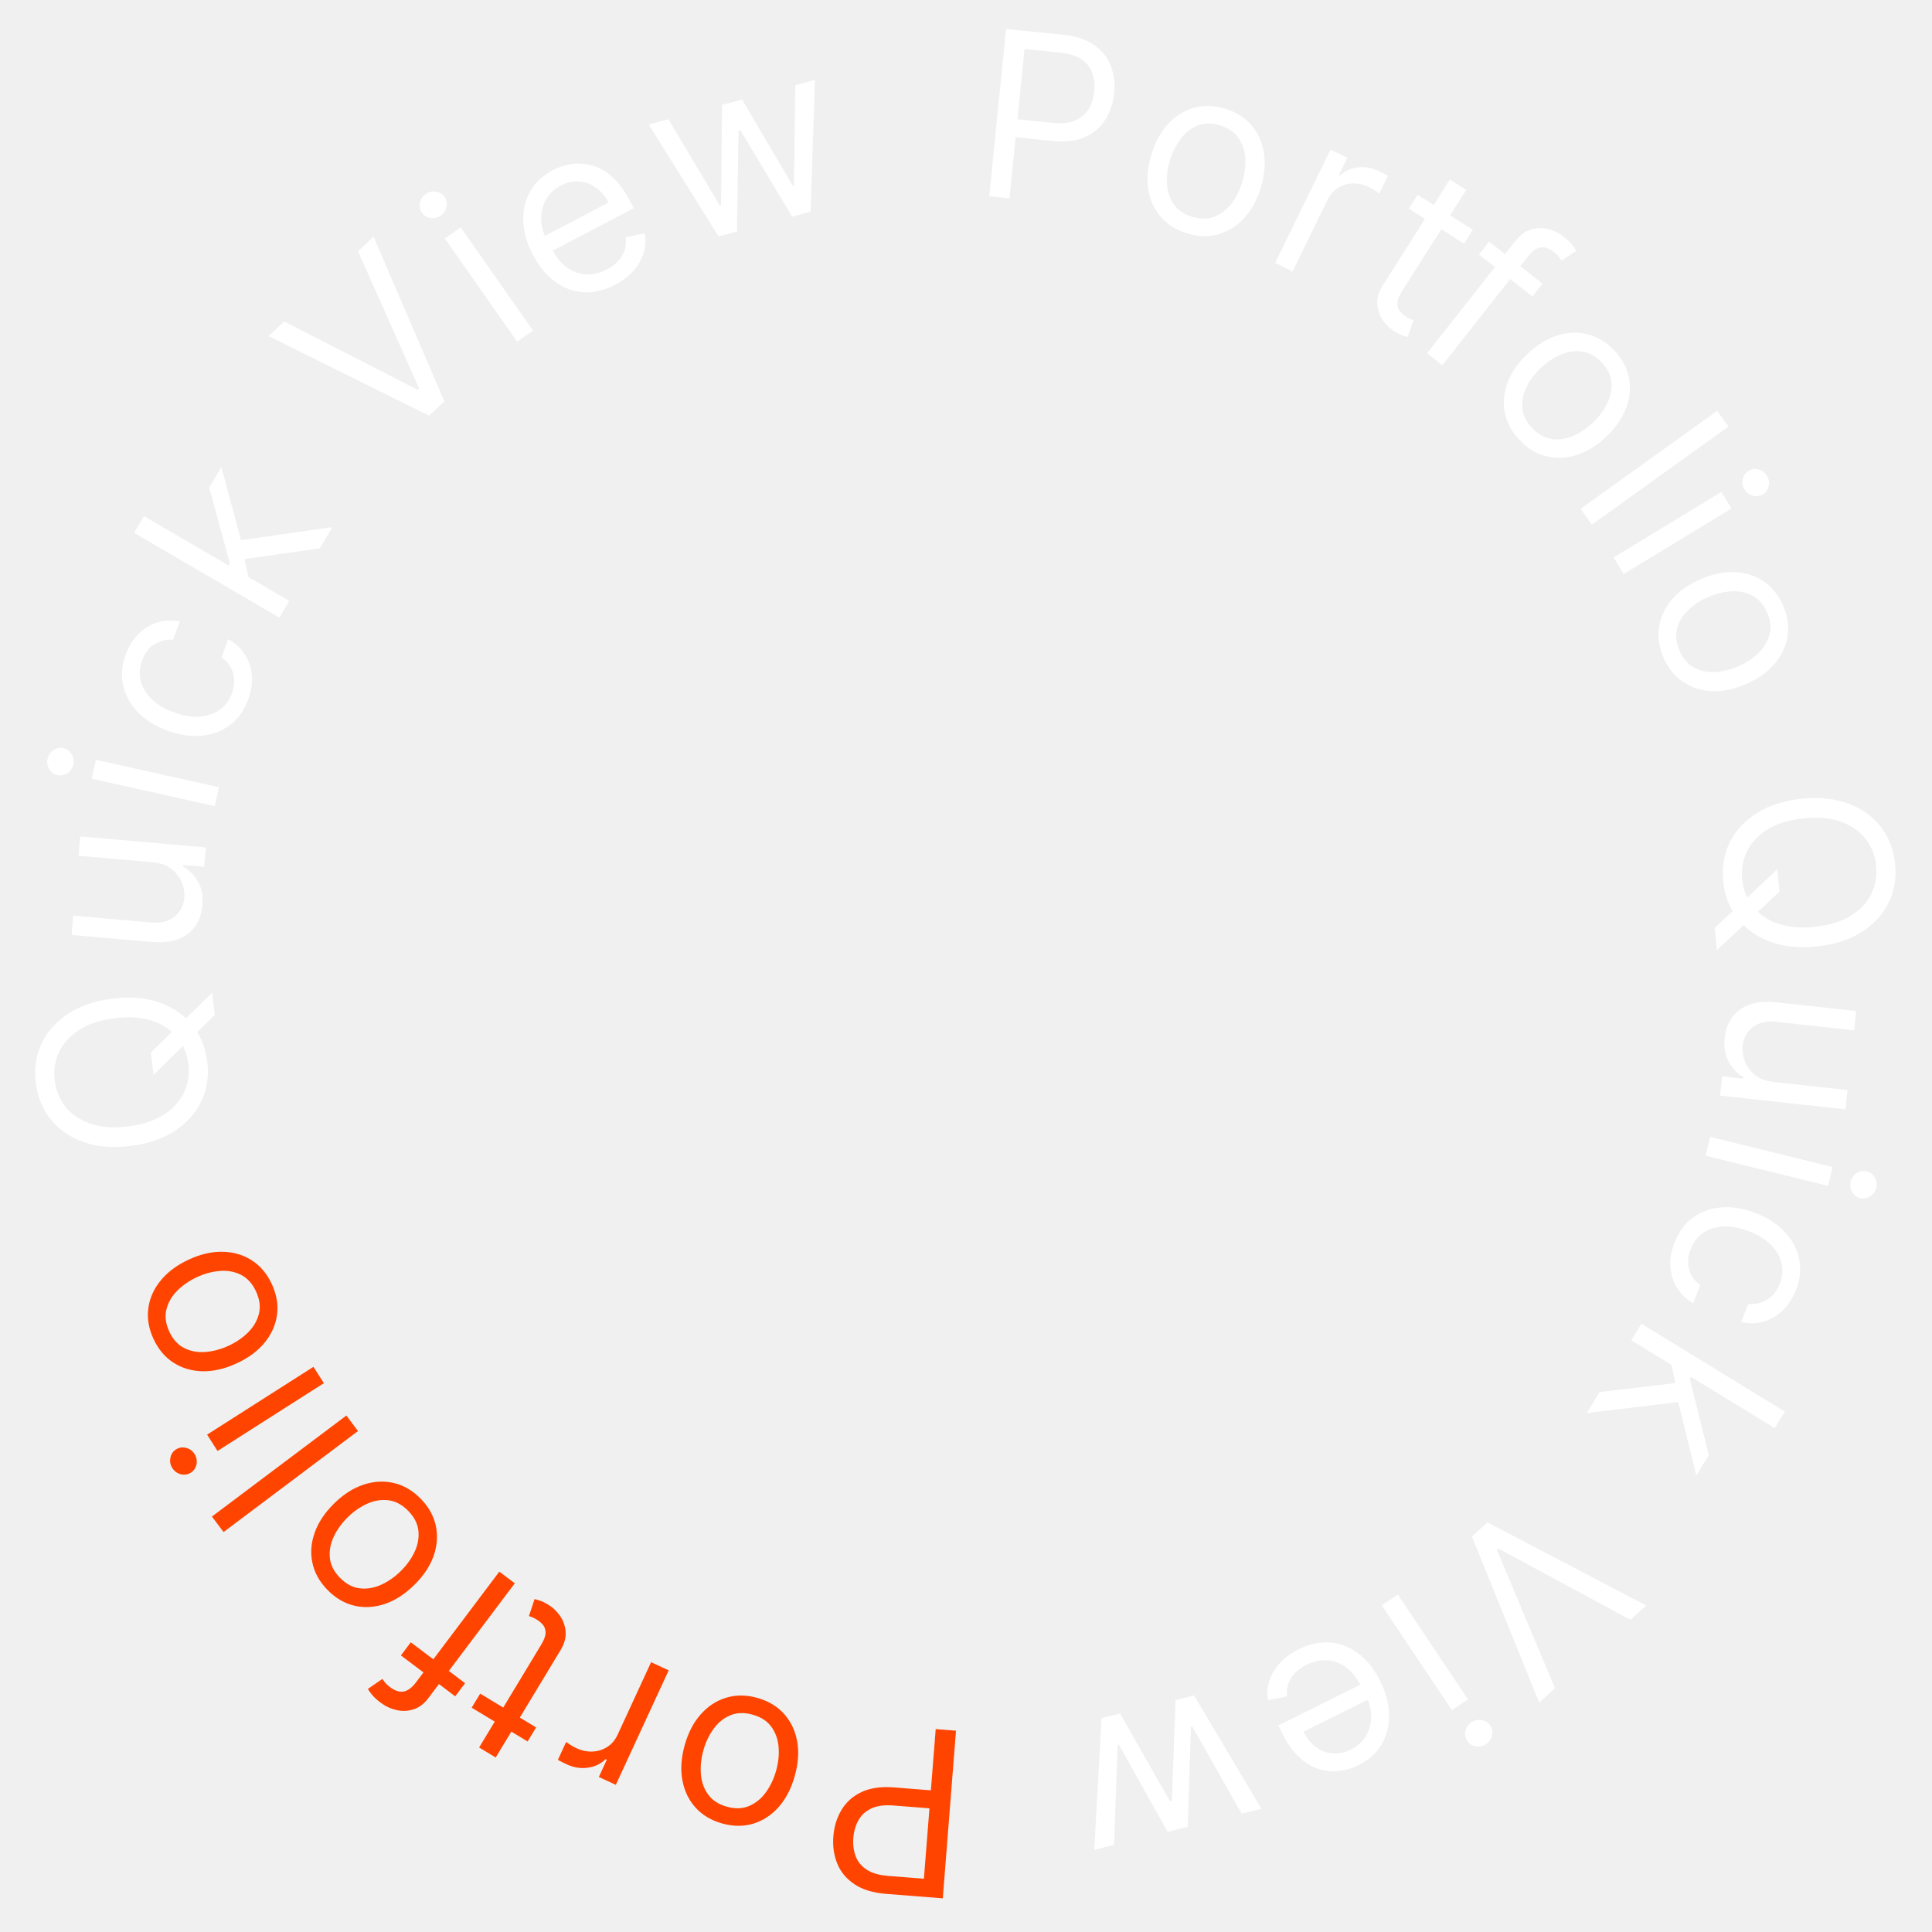
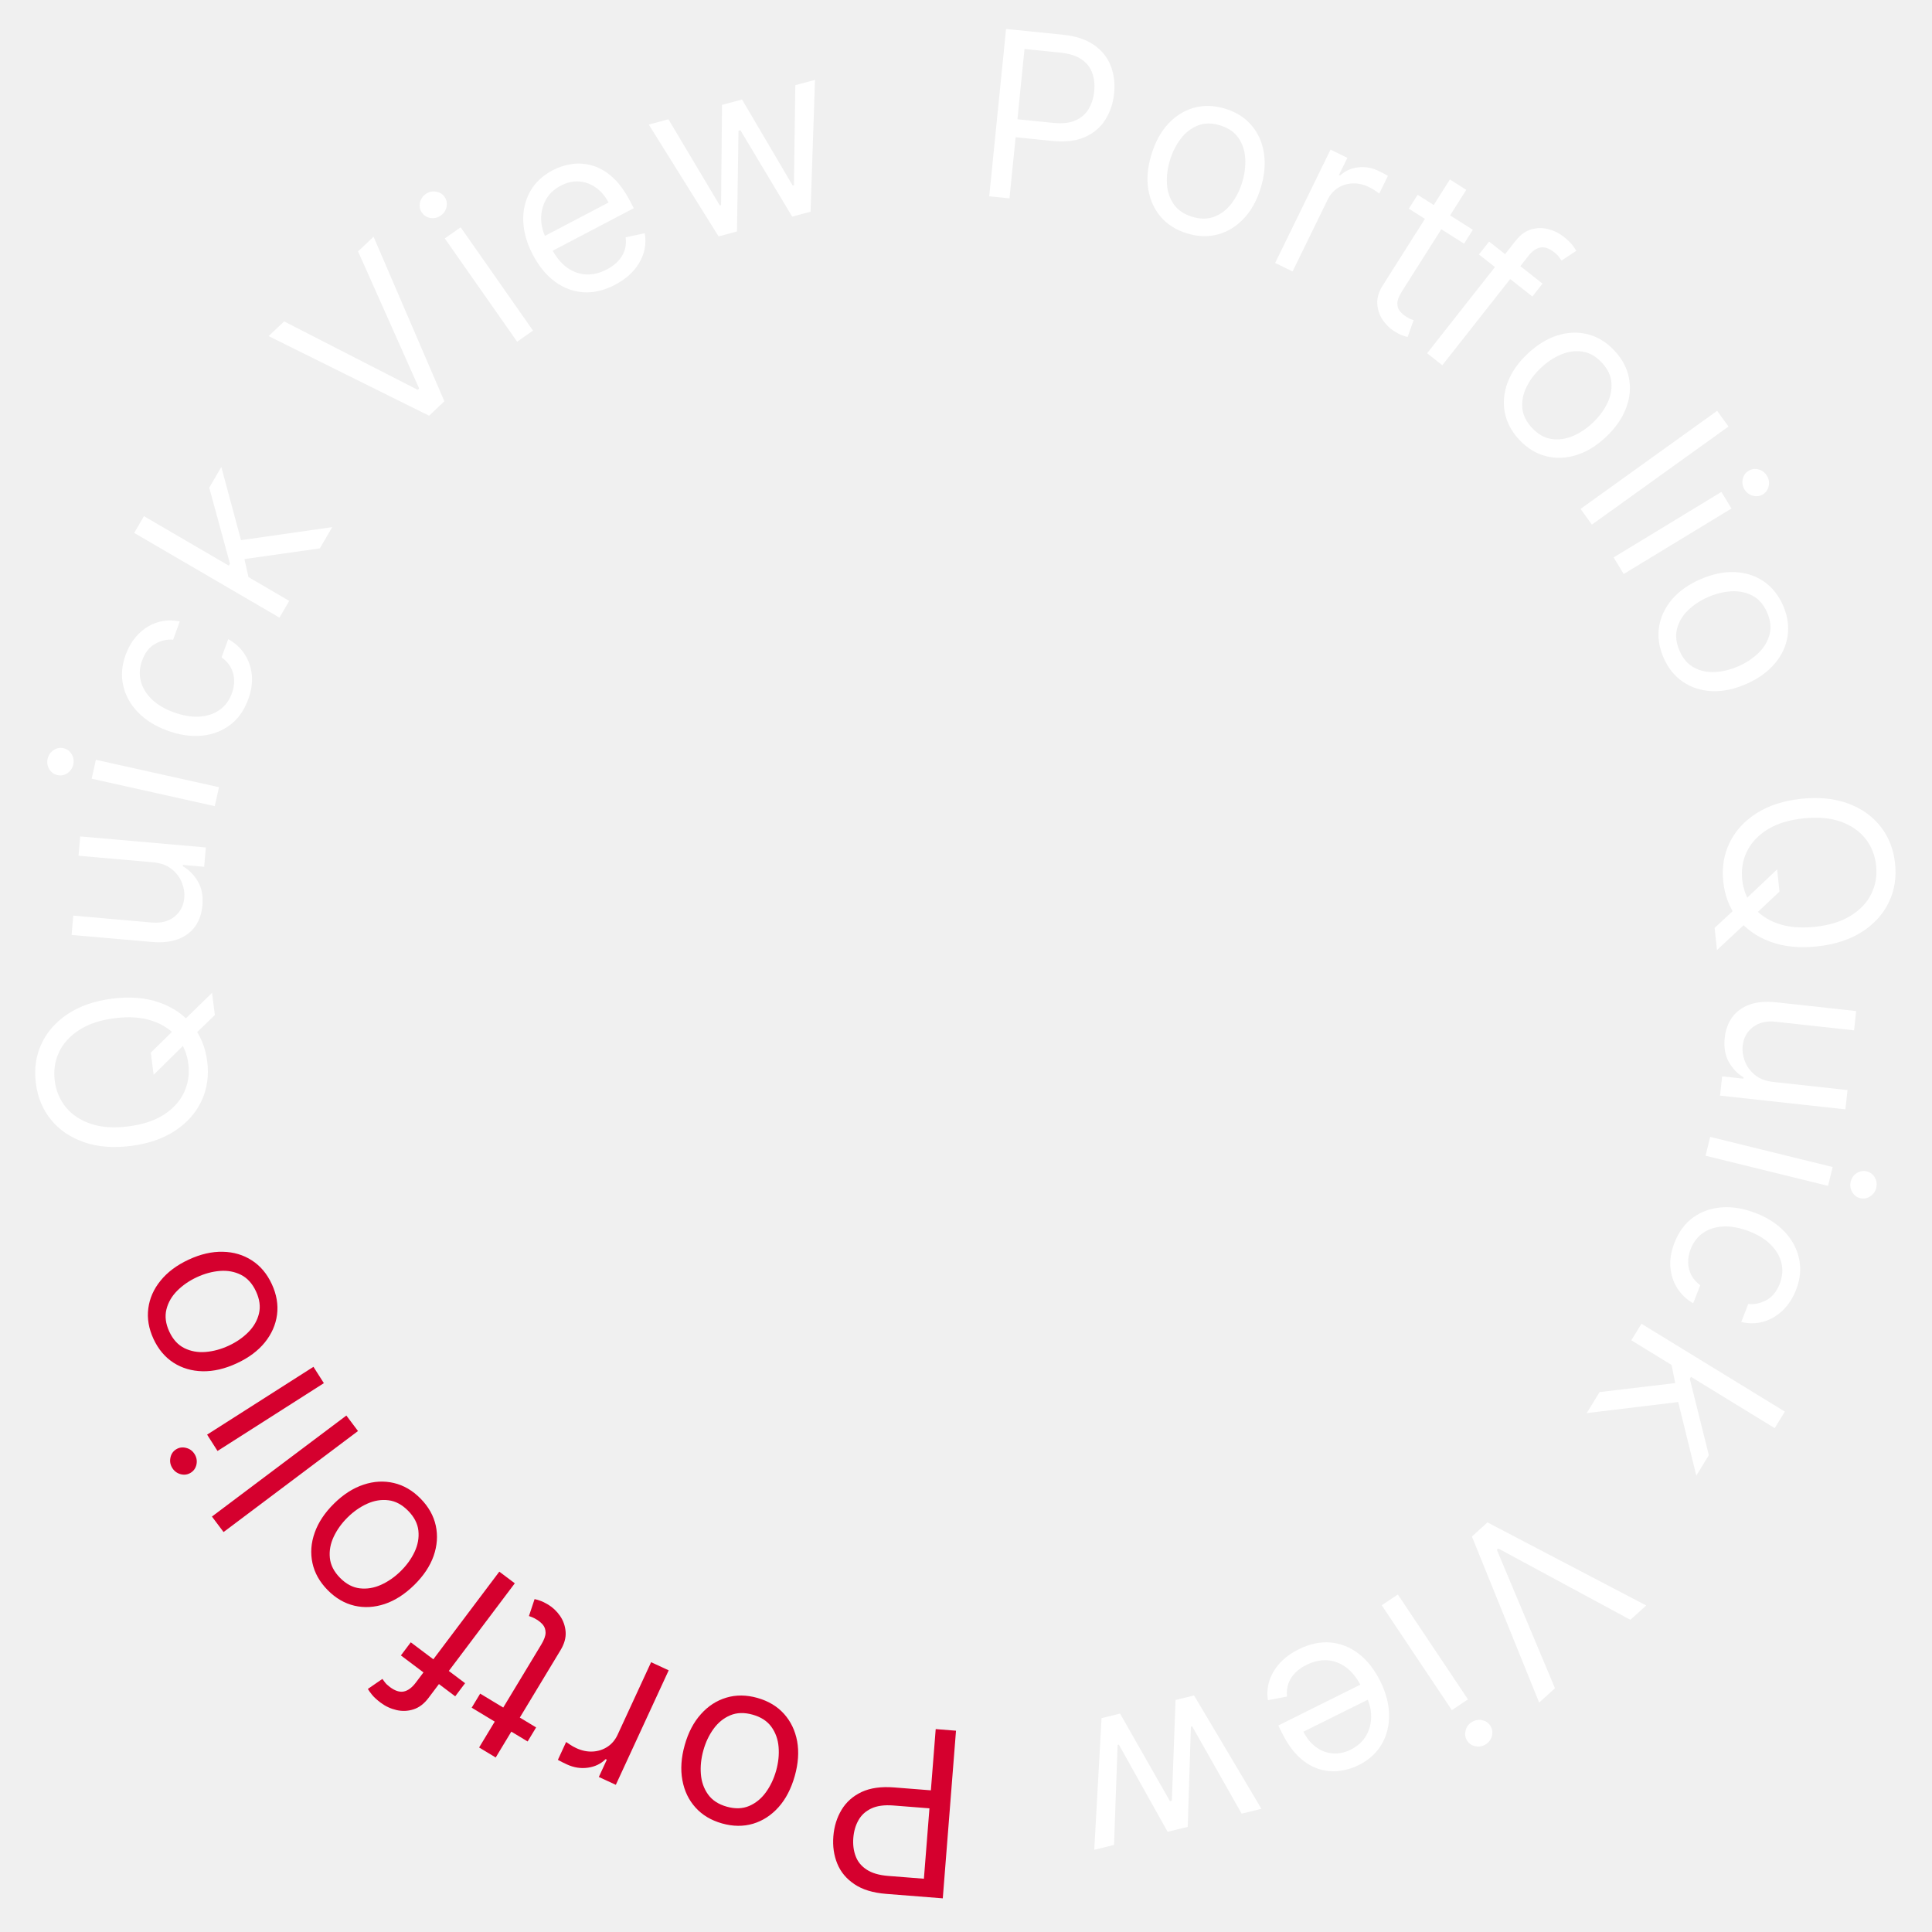
<svg xmlns="http://www.w3.org/2000/svg" width="188" height="188" viewBox="0 0 188 188" fill="none">
  <path d="M96.259 19.103L97.898 2.822L103.399 3.375C104.676 3.504 105.697 3.839 106.462 4.382C107.232 4.92 107.774 5.598 108.088 6.417C108.402 7.235 108.51 8.124 108.414 9.083C108.317 10.043 108.033 10.895 107.562 11.64C107.096 12.385 106.435 12.95 105.577 13.335C104.719 13.715 103.658 13.841 102.391 13.713L98.448 13.316L98.624 11.567L102.503 11.958C103.378 12.046 104.095 11.965 104.656 11.717C105.216 11.468 105.641 11.098 105.931 10.608C106.228 10.114 106.408 9.54 106.474 8.888C106.54 8.236 106.476 7.641 106.284 7.102C106.097 6.564 105.751 6.123 105.245 5.777C104.74 5.427 104.044 5.207 103.159 5.118L99.693 4.769L98.231 19.301L96.259 19.103Z" fill="white" />
  <path d="M115.514 22.712C114.454 22.389 113.601 21.853 112.956 21.104C112.315 20.357 111.909 19.462 111.737 18.418C111.571 17.376 111.673 16.249 112.043 15.036C112.417 13.813 112.964 12.814 113.686 12.037C114.413 11.262 115.25 10.744 116.199 10.482C117.153 10.222 118.16 10.254 119.219 10.578C120.279 10.901 121.129 11.436 121.77 12.183C122.416 12.932 122.821 13.83 122.986 14.877C123.156 15.926 123.054 17.062 122.681 18.284C122.31 19.497 121.763 20.488 121.037 21.258C120.317 22.029 119.48 22.545 118.526 22.805C117.578 23.067 116.573 23.036 115.514 22.712ZM116.008 21.093C116.813 21.338 117.539 21.334 118.184 21.08C118.83 20.826 119.38 20.401 119.835 19.805C120.29 19.209 120.638 18.518 120.877 17.734C121.117 16.949 121.215 16.18 121.172 15.426C121.13 14.672 120.912 14.007 120.52 13.431C120.128 12.854 119.53 12.443 118.725 12.197C117.92 11.952 117.194 11.958 116.547 12.217C115.899 12.476 115.347 12.907 114.891 13.508C114.434 14.109 114.086 14.802 113.847 15.587C113.607 16.371 113.51 17.138 113.554 17.887C113.598 18.635 113.817 19.295 114.211 19.867C114.604 20.438 115.204 20.847 116.008 21.093Z" fill="white" />
  <path d="M124.084 25.587L129.472 14.56L131.109 15.359L130.295 17.025L130.41 17.081C130.878 16.634 131.458 16.369 132.15 16.286C132.843 16.203 133.519 16.323 134.18 16.646C134.304 16.707 134.458 16.785 134.643 16.881C134.827 16.977 134.965 17.053 135.056 17.11L134.214 18.833C134.164 18.79 134.042 18.705 133.851 18.575C133.666 18.444 133.461 18.323 133.236 18.213C132.7 17.951 132.167 17.83 131.636 17.849C131.112 17.866 130.632 18.01 130.196 18.284C129.767 18.554 129.431 18.939 129.188 19.436L125.779 26.414L124.084 25.587Z" fill="white" />
  <path d="M143.32 22.361L142.464 23.711L137.092 20.306L137.948 18.956L143.32 22.361ZM141.087 17.465L142.68 18.475L136.418 28.355C136.133 28.805 135.984 29.183 135.972 29.491C135.967 29.797 136.044 30.054 136.203 30.262C136.368 30.468 136.568 30.645 136.802 30.793C136.978 30.904 137.127 30.987 137.251 31.04C137.378 31.089 137.479 31.128 137.556 31.157L136.973 32.793C136.839 32.765 136.663 32.71 136.443 32.628C136.221 32.55 135.962 32.417 135.665 32.229C135.215 31.944 134.836 31.568 134.526 31.101C134.221 30.636 134.053 30.116 134.02 29.541C133.992 28.968 134.169 28.38 134.552 27.777L141.087 17.465Z" fill="white" />
  <path d="M150.101 27.598L149.113 28.854L143.914 24.762L144.902 23.506L150.101 27.598ZM138.869 34.375L147.507 23.401C147.942 22.848 148.434 22.49 148.984 22.326C149.533 22.162 150.087 22.151 150.647 22.293C151.206 22.435 151.716 22.687 152.176 23.049C152.541 23.336 152.815 23.599 152.999 23.839C153.183 24.079 153.312 24.268 153.385 24.407L151.95 25.352C151.894 25.268 151.814 25.154 151.71 25.011C151.61 24.871 151.453 24.717 151.24 24.549C150.75 24.164 150.299 24.009 149.887 24.084C149.479 24.163 149.088 24.441 148.712 24.918L140.35 35.541L138.869 34.375Z" fill="white" />
  <path d="M147.856 42.812C147.096 42.005 146.621 41.117 146.431 40.147C146.245 39.18 146.337 38.201 146.705 37.21C147.078 36.222 147.725 35.294 148.648 34.424C149.578 33.548 150.549 32.951 151.561 32.635C152.577 32.322 153.561 32.287 154.515 32.53C155.472 32.777 156.331 33.304 157.09 34.11C157.85 34.917 158.323 35.803 158.509 36.77C158.699 37.74 158.606 38.721 158.229 39.712C157.857 40.707 157.205 41.643 156.275 42.519C155.352 43.389 154.385 43.978 153.374 44.287C152.366 44.6 151.383 44.633 150.426 44.386C149.472 44.143 148.615 43.618 147.856 42.812ZM149.089 41.65C149.666 42.262 150.298 42.618 150.984 42.718C151.671 42.818 152.36 42.721 153.05 42.429C153.741 42.137 154.385 41.709 154.982 41.147C155.579 40.584 156.046 39.965 156.382 39.289C156.719 38.614 156.86 37.928 156.805 37.233C156.751 36.538 156.435 35.885 155.858 35.272C155.28 34.659 154.647 34.305 153.956 34.209C153.266 34.113 152.573 34.213 151.878 34.509C151.184 34.805 150.538 35.234 149.941 35.797C149.344 36.359 148.879 36.977 148.546 37.649C148.213 38.321 148.076 39.003 148.135 39.694C148.194 40.385 148.511 41.037 149.089 41.65Z" fill="white" />
  <path d="M168.195 41.507L154.903 51.051L153.803 49.52L167.095 39.975L168.195 41.507Z" fill="white" />
  <path d="M157.02 54.243L167.507 47.869L168.487 49.48L157.999 55.855L157.02 54.243ZM169.753 47.626C169.562 47.312 169.505 46.976 169.58 46.618C169.659 46.265 169.848 45.997 170.148 45.815C170.449 45.632 170.774 45.587 171.123 45.68C171.476 45.778 171.747 45.984 171.938 46.298C172.129 46.612 172.185 46.945 172.107 47.298C172.031 47.656 171.843 47.926 171.543 48.109C171.242 48.291 170.916 48.334 170.564 48.236C170.214 48.143 169.944 47.94 169.753 47.626Z" fill="white" />
  <path d="M161.881 64.003C161.437 62.987 161.289 61.991 161.438 61.014C161.588 60.041 162.004 59.15 162.685 58.341C163.368 57.536 164.29 56.88 165.452 56.373C166.624 55.861 167.739 55.626 168.798 55.669C169.86 55.717 170.798 56.016 171.614 56.566C172.432 57.121 173.063 57.906 173.507 58.921C173.951 59.936 174.097 60.93 173.947 61.903C173.799 62.88 173.381 63.772 172.692 64.579C172.007 65.39 171.078 66.052 169.906 66.564C168.745 67.072 167.636 67.301 166.579 67.251C165.525 67.206 164.589 66.906 163.77 66.351C162.954 65.801 162.325 65.018 161.881 64.003ZM163.433 63.324C163.77 64.096 164.245 64.644 164.858 64.969C165.471 65.294 166.152 65.435 166.901 65.393C167.649 65.35 168.4 65.165 169.151 64.836C169.903 64.508 170.551 64.082 171.096 63.559C171.64 63.036 172.004 62.438 172.187 61.766C172.369 61.093 172.292 60.371 171.955 59.6C171.618 58.828 171.14 58.281 170.523 57.959C169.905 57.636 169.219 57.496 168.465 57.541C167.712 57.586 166.959 57.772 166.207 58.101C165.456 58.429 164.81 58.854 164.27 59.374C163.73 59.895 163.372 60.491 163.194 61.162C163.016 61.832 163.096 62.553 163.433 63.324Z" fill="white" />
  <path d="M172.929 84.599L173.158 86.76L170.966 88.824L170.381 89.368L167.076 92.45L166.847 90.289L169.042 88.257L169.599 87.748L172.929 84.599ZM176.808 92.094C175.092 92.276 173.576 92.123 172.26 91.636C170.944 91.148 169.89 90.4 169.098 89.391C168.305 88.383 167.836 87.184 167.689 85.796C167.542 84.409 167.75 83.138 168.314 81.986C168.877 80.834 169.752 79.882 170.936 79.129C172.12 78.377 173.571 77.91 175.287 77.729C177.003 77.547 178.519 77.7 179.835 78.187C181.151 78.674 182.205 79.423 182.997 80.431C183.79 81.44 184.26 82.639 184.406 84.026C184.553 85.414 184.345 86.684 183.781 87.837C183.218 88.989 182.344 89.941 181.159 90.694C179.975 91.446 178.524 91.913 176.808 92.094ZM176.606 90.187C178.015 90.038 179.18 89.677 180.099 89.102C181.019 88.534 181.686 87.823 182.099 86.97C182.513 86.123 182.667 85.207 182.563 84.222C182.459 83.236 182.115 82.37 181.533 81.623C180.951 80.881 180.15 80.326 179.131 79.957C178.112 79.594 176.898 79.486 175.489 79.635C174.08 79.785 172.915 80.144 171.995 80.713C171.076 81.287 170.409 81.997 169.996 82.844C169.582 83.697 169.428 84.616 169.532 85.601C169.637 86.587 169.98 87.45 170.562 88.192C171.144 88.939 171.945 89.494 172.964 89.858C173.983 90.227 175.197 90.337 176.606 90.187Z" fill="white" />
  <path d="M172.568 105.284L179.779 106.074L179.574 107.949L167.374 106.612L167.58 104.737L169.645 104.964L169.659 104.836C169.07 104.483 168.592 103.98 168.224 103.329C167.862 102.678 167.731 101.892 167.832 100.971C167.915 100.208 168.156 99.549 168.555 98.993C168.959 98.437 169.518 98.026 170.233 97.762C170.953 97.498 171.832 97.423 172.87 97.536L180.622 98.386L180.417 100.26L172.792 99.425C171.902 99.327 171.165 99.498 170.581 99.938C169.997 100.383 169.662 100.995 169.576 101.773C169.525 102.239 169.593 102.726 169.778 103.234C169.963 103.747 170.284 104.195 170.74 104.577C171.196 104.965 171.805 105.2 172.568 105.284Z" fill="white" />
  <path d="M166.416 110.63L178.333 113.562L177.883 115.393L165.966 112.461L166.416 110.63ZM180.09 114.982C180.178 114.625 180.376 114.347 180.682 114.149C180.988 113.955 181.311 113.9 181.653 113.984C181.994 114.068 182.255 114.267 182.436 114.58C182.615 114.898 182.661 115.236 182.573 115.593C182.485 115.95 182.289 116.225 181.983 116.419C181.676 116.618 181.352 116.675 181.011 116.591C180.67 116.507 180.409 116.306 180.23 115.987C180.049 115.674 180.003 115.339 180.09 114.982Z" fill="white" />
  <path d="M162.939 120.932C163.357 119.86 163.969 119.035 164.777 118.458C165.585 117.881 166.514 117.557 167.565 117.486C168.616 117.414 169.712 117.601 170.854 118.046C172.015 118.498 172.957 119.11 173.68 119.883C174.405 120.663 174.869 121.535 175.07 122.5C175.275 123.471 175.177 124.473 174.775 125.506C174.462 126.31 174.03 126.976 173.481 127.506C172.932 128.035 172.31 128.401 171.613 128.605C170.917 128.808 170.192 128.82 169.438 128.641L170.122 126.884C170.696 126.953 171.273 126.835 171.855 126.53C172.44 126.231 172.883 125.695 173.185 124.921C173.451 124.236 173.506 123.566 173.35 122.91C173.197 122.262 172.853 121.668 172.32 121.129C171.79 120.597 171.093 120.162 170.229 119.826C169.346 119.482 168.522 119.322 167.759 119.344C166.993 119.372 166.33 119.571 165.769 119.941C165.205 120.317 164.788 120.852 164.518 121.547C164.34 122.003 164.258 122.449 164.272 122.883C164.286 123.317 164.391 123.721 164.589 124.095C164.786 124.469 165.072 124.792 165.446 125.063L164.762 126.821C164.126 126.458 163.613 125.976 163.225 125.373C162.84 124.777 162.613 124.097 162.545 123.333C162.479 122.576 162.611 121.776 162.939 120.932Z" fill="white" />
  <path d="M162.624 132.649L164.63 133.841L164.43 134.168L166.285 141.601L165.066 143.591L163.122 135.691L163.206 135.554L162.624 132.649ZM159.727 128.813L173.68 137.361L172.695 138.969L158.742 130.421L159.727 128.813ZM155.653 135.462L163.336 134.547L163.752 136.376L154.401 137.506L155.653 135.462Z" fill="white" />
  <path d="M158.651 157.622L145.798 150.683L145.656 150.812L151.312 164.278L149.773 165.674L143.23 149.517L144.745 148.143L160.189 156.226L158.651 157.622Z" fill="white" />
  <path d="M136.022 155.159L142.844 165.362L141.276 166.41L134.455 156.207L136.022 155.159ZM143.183 167.595C143.489 167.391 143.822 167.318 144.183 167.379C144.539 167.442 144.814 167.619 145.01 167.911C145.205 168.204 145.264 168.526 145.186 168.88C145.104 169.236 144.91 169.516 144.605 169.72C144.299 169.925 143.968 169.995 143.612 169.932C143.252 169.872 142.974 169.696 142.778 169.404C142.583 169.111 142.526 168.787 142.608 168.431C142.686 168.078 142.878 167.799 143.183 167.595Z" fill="white" />
  <path d="M126.38 160.49C127.439 159.964 128.469 159.743 129.469 159.829C130.467 159.922 131.383 160.287 132.218 160.925C133.05 161.57 133.746 162.456 134.306 163.581C134.865 164.707 135.153 165.801 135.17 166.864C135.184 167.933 134.941 168.893 134.441 169.742C133.939 170.598 133.192 171.273 132.2 171.766C131.628 172.051 131.015 172.236 130.362 172.323C129.709 172.41 129.047 172.352 128.376 172.151C127.707 171.954 127.062 171.572 126.442 171.006C125.821 170.44 125.256 169.644 124.746 168.619L124.391 167.903L132.862 163.692L133.587 165.152L126.833 168.509C127.141 169.13 127.541 169.621 128.03 169.984C128.516 170.35 129.055 170.561 129.648 170.617C130.236 170.676 130.835 170.553 131.446 170.25C132.118 169.915 132.617 169.459 132.943 168.881C133.266 168.31 133.427 167.694 133.426 167.035C133.425 166.375 133.274 165.742 132.973 165.136L132.489 164.163C132.076 163.333 131.584 162.701 131.011 162.266C130.435 161.838 129.815 161.602 129.15 161.558C128.488 161.518 127.816 161.668 127.134 162.007C126.691 162.227 126.321 162.488 126.025 162.79C125.726 163.099 125.509 163.445 125.372 163.829C125.238 164.217 125.194 164.637 125.24 165.09L123.381 165.443C123.278 164.804 123.325 164.174 123.522 163.553C123.721 162.936 124.06 162.363 124.54 161.833C125.023 161.307 125.636 160.86 126.38 160.49Z" fill="white" />
  <path d="M116.193 164.982L122.746 176.011L120.822 176.483L116.008 167.989L115.884 168.019L115.576 177.769L113.62 178.249L108.876 169.77L108.752 169.8L108.405 179.527L106.481 179.999L107.191 167.189L108.991 166.747L113.843 175.265L114.03 175.22L114.392 165.423L116.193 164.982Z" fill="white" />
-   <path d="M93.027 168.412L91.741 184.725L86.229 184.29C84.949 184.189 83.921 183.876 83.145 183.35C82.363 182.828 81.807 182.162 81.475 181.35C81.144 180.539 81.016 179.652 81.092 178.691C81.168 177.73 81.433 176.872 81.888 176.117C82.338 175.362 82.987 174.783 83.836 174.379C84.685 173.981 85.744 173.832 87.013 173.933L90.964 174.244L90.826 175.996L86.939 175.69C86.063 175.621 85.347 175.717 84.792 175.977C84.237 176.238 83.82 176.617 83.541 177.113C83.255 177.614 83.087 178.191 83.035 178.845C82.984 179.498 83.06 180.091 83.264 180.626C83.462 181.16 83.818 181.594 84.331 181.928C84.844 182.268 85.544 182.473 86.431 182.543L89.903 182.816L91.052 168.256L93.027 168.412Z" fill="#FF4400" />
-   <path d="M73.699 165.221C74.766 165.522 75.63 166.039 76.292 166.773C76.949 167.506 77.374 168.392 77.569 169.432C77.758 170.47 77.68 171.6 77.337 172.82C76.99 174.051 76.465 175.062 75.76 175.854C75.05 176.645 74.224 177.181 73.281 177.464C72.334 177.745 71.326 177.735 70.26 177.435C69.193 177.134 68.332 176.618 67.675 175.885C67.013 175.151 66.588 174.262 66.4 173.218C66.207 172.173 66.284 171.036 66.631 169.805C66.975 168.585 67.5 167.582 68.209 166.796C68.912 166.009 69.737 165.475 70.685 165.194C71.628 164.912 72.633 164.921 73.699 165.221ZM73.24 166.852C72.43 166.624 71.705 166.644 71.065 166.912C70.425 167.18 69.884 167.617 69.442 168.223C69 168.829 68.668 169.527 68.446 170.316C68.224 171.106 68.142 171.877 68.201 172.63C68.26 173.382 68.492 174.043 68.897 174.61C69.302 175.178 69.909 175.576 70.719 175.804C71.529 176.032 72.255 176.01 72.896 175.737C73.538 175.463 74.08 175.021 74.523 174.41C74.966 173.799 75.299 173.098 75.522 172.309C75.744 171.519 75.825 170.751 75.764 170.003C75.704 169.256 75.47 168.601 75.064 168.038C74.658 167.475 74.05 167.08 73.24 166.852Z" fill="#FF4400" />
-   <path d="M65.07 162.537L59.925 173.679L58.271 172.915L59.048 171.232L58.932 171.179C58.474 171.636 57.9 171.914 57.209 172.011C56.519 172.109 55.84 172.004 55.173 171.696C55.047 171.638 54.891 171.563 54.704 171.471C54.518 171.379 54.379 171.306 54.286 171.251L55.09 169.51C55.142 169.552 55.265 169.635 55.459 169.76C55.647 169.888 55.854 170.004 56.081 170.109C56.623 170.359 57.159 170.469 57.69 170.438C58.213 170.41 58.69 170.254 59.12 169.972C59.542 169.692 59.87 169.3 60.102 168.797L63.358 161.746L65.07 162.537Z" fill="#FF4400" />
-   <path d="M45.899 166.173L46.725 164.805L52.169 168.093L51.343 169.461L45.899 166.173ZM48.236 171.02L46.622 170.045L52.669 160.032C52.945 159.576 53.085 159.194 53.09 158.886C53.089 158.58 53.006 158.325 52.843 158.121C52.673 157.919 52.469 157.746 52.232 157.603C52.054 157.495 51.903 157.416 51.778 157.366C51.65 157.32 51.548 157.283 51.471 157.255L52.019 155.607C52.153 155.632 52.331 155.683 52.551 155.76C52.775 155.833 53.037 155.961 53.338 156.142C53.794 156.418 54.182 156.786 54.501 157.246C54.816 157.704 54.996 158.22 55.041 158.795C55.081 159.367 54.917 159.958 54.548 160.569L48.236 171.02Z" fill="#FF4400" />
-   <path d="M39.011 161.087L39.972 159.811L45.257 163.789L44.296 165.066L39.011 161.087ZM50.094 154.069L41.694 165.228C41.272 165.79 40.787 166.158 40.242 166.334C39.696 166.51 39.142 166.533 38.58 166.403C38.017 166.273 37.502 166.032 37.034 165.68C36.664 165.401 36.384 165.144 36.195 164.908C36.005 164.672 35.873 164.486 35.796 164.348L37.21 163.373C37.268 163.456 37.35 163.568 37.458 163.709C37.561 163.846 37.721 163.997 37.938 164.16C38.436 164.535 38.89 164.68 39.3 164.596C39.706 164.508 40.092 164.221 40.457 163.736L48.587 152.935L50.094 154.069Z" fill="#FF4400" />
-   <path d="M40.925 145.827C41.702 146.617 42.196 147.495 42.406 148.461C42.613 149.423 42.543 150.403 42.196 151.402C41.845 152.398 41.218 153.34 40.314 154.229C39.402 155.125 38.444 155.743 37.44 156.081C36.431 156.416 35.448 156.472 34.489 156.249C33.526 156.023 32.657 155.515 31.88 154.725C31.103 153.935 30.611 153.059 30.404 152.097C30.194 151.131 30.266 150.148 30.62 149.149C30.971 148.146 31.603 147.197 32.514 146.3C33.418 145.411 34.372 144.801 35.377 144.47C36.378 144.136 37.359 144.082 38.322 144.308C39.28 144.531 40.148 145.037 40.925 145.827ZM39.718 147.015C39.127 146.415 38.488 146.072 37.799 145.988C37.111 145.903 36.424 146.014 35.74 146.321C35.056 146.628 34.421 147.069 33.836 147.644C33.252 148.22 32.798 148.849 32.476 149.532C32.154 150.214 32.028 150.903 32.098 151.596C32.167 152.29 32.497 152.937 33.087 153.537C33.678 154.137 34.319 154.477 35.011 154.558C35.704 154.639 36.394 154.524 37.082 154.214C37.77 153.903 38.407 153.46 38.991 152.885C39.576 152.309 40.028 151.682 40.346 151.003C40.664 150.324 40.786 149.639 40.713 148.949C40.64 148.26 40.308 147.615 39.718 147.015Z" fill="#FF4400" />
-   <path d="M20.622 147.574L33.704 137.744L34.837 139.251L21.755 149.081L20.622 147.574Z" fill="#FF4400" />
-   <path d="M31.515 134.592L21.167 141.192L20.153 139.602L30.501 133.003L31.515 134.592ZM18.927 141.484C19.125 141.793 19.19 142.128 19.122 142.487C19.051 142.842 18.868 143.114 18.571 143.303C18.275 143.492 17.951 143.544 17.599 143.458C17.245 143.368 16.969 143.168 16.771 142.858C16.574 142.549 16.51 142.216 16.581 141.862C16.649 141.502 16.831 141.228 17.128 141.039C17.424 140.85 17.749 140.801 18.104 140.891C18.455 140.976 18.73 141.174 18.927 141.484Z" fill="#FF4400" />
-   <path d="M26.449 124.953C26.915 125.958 27.085 126.951 26.958 127.931C26.829 128.907 26.433 129.807 25.769 130.631C25.104 131.45 24.196 132.126 23.046 132.659C21.886 133.197 20.776 133.456 19.716 133.436C18.654 133.412 17.709 133.133 16.881 132.601C16.051 132.064 15.403 131.293 14.937 130.288C14.471 129.282 14.303 128.292 14.432 127.316C14.559 126.336 14.957 125.435 15.628 124.614C16.296 123.787 17.21 123.105 18.369 122.568C19.52 122.035 20.623 121.782 21.681 121.808C22.736 121.83 23.679 122.11 24.509 122.647C25.337 123.179 25.983 123.948 26.449 124.953ZM24.912 125.665C24.558 124.901 24.072 124.364 23.452 124.052C22.832 123.741 22.148 123.614 21.4 123.673C20.653 123.732 19.907 123.934 19.162 124.279C18.418 124.624 17.779 125.064 17.246 125.598C16.713 126.133 16.363 126.739 16.195 127.415C16.027 128.092 16.12 128.812 16.474 129.576C16.828 130.339 17.317 130.876 17.942 131.185C18.567 131.494 19.255 131.618 20.008 131.557C20.76 131.496 21.509 131.293 22.253 130.948C22.997 130.603 23.634 130.165 24.162 129.632C24.69 129.1 25.036 128.496 25.199 127.822C25.362 127.148 25.266 126.429 24.912 125.665Z" fill="#FF4400" />
+   <path d="M93.027 168.412L91.741 184.725L86.229 184.29C84.949 184.189 83.921 183.876 83.145 183.35C82.363 182.828 81.807 182.162 81.475 181.35C81.144 180.539 81.016 179.652 81.092 178.691C81.168 177.73 81.433 176.872 81.888 176.117C82.338 175.362 82.987 174.783 83.836 174.379C84.685 173.981 85.744 173.832 87.013 173.933L90.964 174.244L90.826 175.996L86.939 175.69C86.063 175.621 85.347 175.717 84.792 175.977C84.237 176.238 83.82 176.617 83.541 177.113C83.255 177.614 83.087 178.191 83.035 178.845C82.984 179.498 83.06 180.091 83.264 180.626C83.462 181.16 83.818 181.594 84.331 181.928C84.844 182.268 85.544 182.473 86.431 182.543L89.903 182.816L91.052 168.256L93.027 168.412Z" fill="#D5002E" />
+   <path d="M73.699 165.221C74.766 165.522 75.63 166.039 76.292 166.773C76.949 167.506 77.374 168.392 77.569 169.432C77.758 170.47 77.68 171.6 77.337 172.82C76.99 174.051 76.465 175.062 75.76 175.854C75.05 176.645 74.224 177.181 73.281 177.464C72.334 177.745 71.326 177.735 70.26 177.435C69.193 177.134 68.332 176.618 67.675 175.885C67.013 175.151 66.588 174.262 66.4 173.218C66.207 172.173 66.284 171.036 66.631 169.805C66.975 168.585 67.5 167.582 68.209 166.796C68.912 166.009 69.737 165.475 70.685 165.194C71.628 164.912 72.633 164.921 73.699 165.221ZM73.24 166.852C72.43 166.624 71.705 166.644 71.065 166.912C70.425 167.18 69.884 167.617 69.442 168.223C69 168.829 68.668 169.527 68.446 170.316C68.224 171.106 68.142 171.877 68.201 172.63C68.26 173.382 68.492 174.043 68.897 174.61C69.302 175.178 69.909 175.576 70.719 175.804C71.529 176.032 72.255 176.01 72.896 175.737C73.538 175.463 74.08 175.021 74.523 174.41C74.966 173.799 75.299 173.098 75.522 172.309C75.744 171.519 75.825 170.751 75.764 170.003C75.704 169.256 75.47 168.601 75.064 168.038C74.658 167.475 74.05 167.08 73.24 166.852Z" fill="#D5002E" />
+   <path d="M65.07 162.537L59.925 173.679L58.271 172.915L59.048 171.232L58.932 171.179C58.474 171.636 57.9 171.914 57.209 172.011C56.519 172.109 55.84 172.004 55.173 171.696C55.047 171.638 54.891 171.563 54.704 171.471C54.518 171.379 54.379 171.306 54.286 171.251L55.09 169.51C55.142 169.552 55.265 169.635 55.459 169.76C55.647 169.888 55.854 170.004 56.081 170.109C56.623 170.359 57.159 170.469 57.69 170.438C58.213 170.41 58.69 170.254 59.12 169.972C59.542 169.692 59.87 169.3 60.102 168.797L63.358 161.746L65.07 162.537Z" fill="#D5002E" />
+   <path d="M45.899 166.173L46.725 164.805L52.169 168.093L51.343 169.461L45.899 166.173ZM48.236 171.02L46.622 170.045L52.669 160.032C52.945 159.576 53.085 159.194 53.09 158.886C53.089 158.58 53.006 158.325 52.843 158.121C52.673 157.919 52.469 157.746 52.232 157.603C52.054 157.495 51.903 157.416 51.778 157.366C51.65 157.32 51.548 157.283 51.471 157.255L52.019 155.607C52.153 155.632 52.331 155.683 52.551 155.76C52.775 155.833 53.037 155.961 53.338 156.142C53.794 156.418 54.182 156.786 54.501 157.246C54.816 157.704 54.996 158.22 55.041 158.795C55.081 159.367 54.917 159.958 54.548 160.569L48.236 171.02Z" fill="#D5002E" />
+   <path d="M39.011 161.087L39.972 159.811L45.257 163.789L44.296 165.066L39.011 161.087ZM50.094 154.069L41.694 165.228C41.272 165.79 40.787 166.158 40.242 166.334C39.696 166.51 39.142 166.533 38.58 166.403C38.017 166.273 37.502 166.032 37.034 165.68C36.664 165.401 36.384 165.144 36.195 164.908C36.005 164.672 35.873 164.486 35.796 164.348L37.21 163.373C37.268 163.456 37.35 163.568 37.458 163.709C37.561 163.846 37.721 163.997 37.938 164.16C38.436 164.535 38.89 164.68 39.3 164.596C39.706 164.508 40.092 164.221 40.457 163.736L48.587 152.935L50.094 154.069Z" fill="#D5002E" />
+   <path d="M40.925 145.827C41.702 146.617 42.196 147.495 42.406 148.461C42.613 149.423 42.543 150.403 42.196 151.402C41.845 152.398 41.218 153.34 40.314 154.229C39.402 155.125 38.444 155.743 37.44 156.081C36.431 156.416 35.448 156.472 34.489 156.249C33.526 156.023 32.657 155.515 31.88 154.725C31.103 153.935 30.611 153.059 30.404 152.097C30.194 151.131 30.266 150.148 30.62 149.149C30.971 148.146 31.603 147.197 32.514 146.3C33.418 145.411 34.372 144.801 35.377 144.47C36.378 144.136 37.359 144.082 38.322 144.308C39.28 144.531 40.148 145.037 40.925 145.827ZM39.718 147.015C39.127 146.415 38.488 146.072 37.799 145.988C37.111 145.903 36.424 146.014 35.74 146.321C35.056 146.628 34.421 147.069 33.836 147.644C33.252 148.22 32.798 148.849 32.476 149.532C32.154 150.214 32.028 150.903 32.098 151.596C32.167 152.29 32.497 152.937 33.087 153.537C33.678 154.137 34.319 154.477 35.011 154.558C35.704 154.639 36.394 154.524 37.082 154.214C37.77 153.903 38.407 153.46 38.991 152.885C39.576 152.309 40.028 151.682 40.346 151.003C40.664 150.324 40.786 149.639 40.713 148.949C40.64 148.26 40.308 147.615 39.718 147.015Z" fill="#D5002E" />
+   <path d="M20.622 147.574L33.704 137.744L34.837 139.251L21.755 149.081L20.622 147.574Z" fill="#D5002E" />
+   <path d="M31.515 134.592L21.167 141.192L20.153 139.602L30.501 133.003L31.515 134.592ZM18.927 141.484C19.125 141.793 19.19 142.128 19.122 142.487C19.051 142.842 18.868 143.114 18.571 143.303C18.275 143.492 17.951 143.544 17.599 143.458C17.245 143.368 16.969 143.168 16.771 142.858C16.574 142.549 16.51 142.216 16.581 141.862C16.649 141.502 16.831 141.228 17.128 141.039C17.424 140.85 17.749 140.801 18.104 140.891C18.455 140.976 18.73 141.174 18.927 141.484Z" fill="#D5002E" />
+   <path d="M26.449 124.953C26.915 125.958 27.085 126.951 26.958 127.931C26.829 128.907 26.433 129.807 25.769 130.631C25.104 131.45 24.196 132.126 23.046 132.659C21.886 133.197 20.776 133.456 19.716 133.436C18.654 133.412 17.709 133.133 16.881 132.601C16.051 132.064 15.403 131.293 14.937 130.288C14.471 129.282 14.303 128.292 14.432 127.316C14.559 126.336 14.957 125.435 15.628 124.614C16.296 123.787 17.21 123.105 18.369 122.568C19.52 122.035 20.623 121.782 21.681 121.808C22.736 121.83 23.679 122.11 24.509 122.647C25.337 123.179 25.983 123.948 26.449 124.953ZM24.912 125.665C24.558 124.901 24.072 124.364 23.452 124.052C22.832 123.741 22.148 123.614 21.4 123.673C20.653 123.732 19.907 123.934 19.162 124.279C18.418 124.624 17.779 125.064 17.246 125.598C16.713 126.133 16.363 126.739 16.195 127.415C16.027 128.092 16.12 128.812 16.474 129.576C16.828 130.339 17.317 130.876 17.942 131.185C18.567 131.494 19.255 131.618 20.008 131.557C20.76 131.496 21.509 131.293 22.253 130.948C22.997 130.603 23.634 130.165 24.162 129.632C24.69 129.1 25.036 128.496 25.199 127.822C25.362 127.148 25.266 126.429 24.912 125.665Z" fill="#D5002E" />
  <path d="M14.95 104.589L14.675 102.433L16.822 100.322L17.395 99.766L20.633 96.613L20.908 98.769L18.758 100.848L18.212 101.369L14.95 104.589ZM10.91 97.178C12.622 96.96 14.141 97.08 15.467 97.539C16.793 97.998 17.863 98.723 18.677 99.715C19.491 100.706 19.986 101.894 20.163 103.278C20.34 104.663 20.159 105.937 19.621 107.101C19.082 108.265 18.229 109.236 17.061 110.014C15.893 110.791 14.453 111.289 12.741 111.508C11.029 111.727 9.51 111.607 8.184 111.148C6.858 110.689 5.788 109.964 4.974 108.972C4.16 107.981 3.665 106.793 3.488 105.408C3.311 104.024 3.492 102.75 4.03 101.585C4.569 100.421 5.422 99.45 6.59 98.673C7.758 97.895 9.198 97.397 10.91 97.178ZM11.153 99.081C9.748 99.26 8.592 99.647 7.685 100.241C6.777 100.829 6.126 101.554 5.731 102.415C5.336 103.271 5.201 104.191 5.327 105.174C5.452 106.156 5.814 107.015 6.413 107.749C7.011 108.478 7.823 109.016 8.85 109.363C9.876 109.705 11.092 109.785 12.498 109.606C13.903 109.426 15.06 109.042 15.967 108.454C16.874 107.86 17.525 107.135 17.921 106.279C18.316 105.418 18.45 104.496 18.325 103.513C18.199 102.53 17.837 101.674 17.239 100.945C16.641 100.211 15.828 99.673 14.802 99.332C13.775 98.985 12.559 98.901 11.153 99.081Z" fill="white" />
  <path d="M14.868 83.906L7.641 83.271L7.806 81.393L20.032 82.466L19.867 84.345L17.797 84.163L17.786 84.29C18.382 84.631 18.87 85.124 19.253 85.767C19.629 86.409 19.777 87.192 19.696 88.115C19.629 88.88 19.402 89.544 19.016 90.109C18.624 90.674 18.073 91.096 17.364 91.376C16.65 91.655 15.773 91.749 14.733 91.658L6.965 90.976L7.129 89.098L14.771 89.769C15.662 89.847 16.395 89.66 16.969 89.208C17.544 88.75 17.866 88.131 17.934 87.351C17.975 86.884 17.898 86.399 17.701 85.895C17.505 85.386 17.175 84.945 16.71 84.573C16.246 84.195 15.632 83.973 14.868 83.906Z" fill="white" />
  <path d="M20.899 78.443L8.92 75.773L9.33 73.933L21.309 76.602L20.899 78.443ZM7.132 74.392C7.052 74.751 6.861 75.033 6.558 75.239C6.257 75.439 5.935 75.501 5.592 75.424C5.249 75.348 4.984 75.155 4.796 74.846C4.61 74.531 4.556 74.195 4.636 73.836C4.716 73.478 4.907 73.198 5.208 72.998C5.51 72.792 5.833 72.728 6.176 72.804C6.519 72.881 6.784 73.076 6.97 73.39C7.158 73.7 7.212 74.034 7.132 74.392Z" fill="white" />
  <path d="M24.156 68.043C23.762 69.124 23.167 69.962 22.372 70.557C21.577 71.151 20.655 71.496 19.606 71.59C18.557 71.683 17.457 71.52 16.306 71.101C15.135 70.674 14.18 70.082 13.441 69.325C12.699 68.561 12.216 67.699 11.994 66.739C11.768 65.772 11.845 64.769 12.224 63.728C12.52 62.917 12.936 62.241 13.474 61.7C14.011 61.159 14.626 60.779 15.318 60.561C16.01 60.342 16.734 60.315 17.491 60.477L16.846 62.249C16.271 62.192 15.696 62.323 15.121 62.641C14.543 62.951 14.111 63.497 13.827 64.278C13.575 64.968 13.534 65.64 13.705 66.291C13.872 66.936 14.228 67.523 14.773 68.05C15.315 68.571 16.021 68.99 16.892 69.307C17.782 69.632 18.609 69.775 19.372 69.735C20.137 69.691 20.796 69.477 21.349 69.095C21.904 68.708 22.309 68.164 22.565 67.463C22.732 67.003 22.805 66.556 22.781 66.122C22.758 65.688 22.644 65.287 22.438 64.917C22.233 64.547 21.94 64.231 21.56 63.967L22.206 62.196C22.85 62.544 23.373 63.015 23.774 63.609C24.172 64.197 24.414 64.872 24.499 65.634C24.58 66.389 24.466 67.193 24.156 68.043Z" fill="white" />
  <path d="M24.215 56.328L22.183 55.18L22.377 54.848L20.361 47.457L21.537 45.441L23.651 53.298L23.57 53.436L24.215 56.328ZM27.194 60.1L13.059 51.856L14.009 50.227L28.144 58.471L27.194 60.1ZM31.123 53.364L23.462 54.446L23.007 52.626L32.331 51.294L31.123 53.364Z" fill="white" />
  <path d="M27.648 31.276L40.647 37.936L40.787 37.804L34.842 24.463L36.35 23.034L43.24 39.047L41.755 40.453L26.14 32.704L27.648 31.276Z" fill="white" />
  <path d="M50.322 33.252L43.281 23.2L44.826 22.118L51.866 32.17L50.322 33.252ZM42.893 20.974C42.592 21.185 42.261 21.264 41.899 21.212C41.541 21.157 41.262 20.985 41.06 20.697C40.858 20.409 40.793 20.088 40.863 19.733C40.938 19.375 41.125 19.091 41.426 18.88C41.727 18.669 42.057 18.591 42.414 18.647C42.776 18.699 43.057 18.869 43.259 19.157C43.461 19.445 43.524 19.768 43.45 20.126C43.38 20.481 43.194 20.763 42.893 20.974Z" fill="white" />
  <path d="M59.844 27.714C58.797 28.263 57.773 28.506 56.771 28.442C55.771 28.371 54.847 28.026 53.999 27.406C53.153 26.779 52.438 25.909 51.854 24.796C51.27 23.683 50.958 22.595 50.918 21.533C50.88 20.464 51.102 19.5 51.584 18.64C52.067 17.772 52.799 17.081 53.781 16.567C54.346 16.27 54.955 16.071 55.606 15.97C56.257 15.869 56.92 15.912 57.596 16.099C58.269 16.282 58.921 16.649 59.554 17.201C60.187 17.754 60.769 18.537 61.301 19.551L61.672 20.259L53.295 24.653L52.538 23.21L59.217 19.706C58.895 19.093 58.486 18.61 57.988 18.258C57.495 17.903 56.951 17.703 56.357 17.66C55.768 17.615 55.171 17.75 54.567 18.067C53.902 18.416 53.413 18.883 53.101 19.468C52.79 20.046 52.643 20.665 52.658 21.324C52.673 21.984 52.838 22.613 53.152 23.212L53.657 24.175C54.088 24.995 54.594 25.617 55.176 26.039C55.761 26.454 56.386 26.677 57.051 26.707C57.714 26.732 58.383 26.568 59.058 26.214C59.496 25.984 59.86 25.715 60.15 25.406C60.441 25.091 60.651 24.74 60.78 24.354C60.906 23.963 60.94 23.542 60.884 23.09L62.735 22.697C62.852 23.333 62.819 23.964 62.636 24.589C62.45 25.21 62.123 25.791 61.655 26.331C61.184 26.867 60.58 27.328 59.844 27.714Z" fill="white" />
  <path d="M69.924 23.003L63.13 12.12L65.044 11.606L70.043 19.993L70.166 19.96L70.26 10.205L72.205 9.683L77.134 18.055L77.257 18.022L77.39 8.29L79.304 7.776L78.876 20.599L77.085 21.08L72.047 12.671L71.862 12.72L71.715 22.522L69.924 23.003Z" fill="white" />
</svg>
